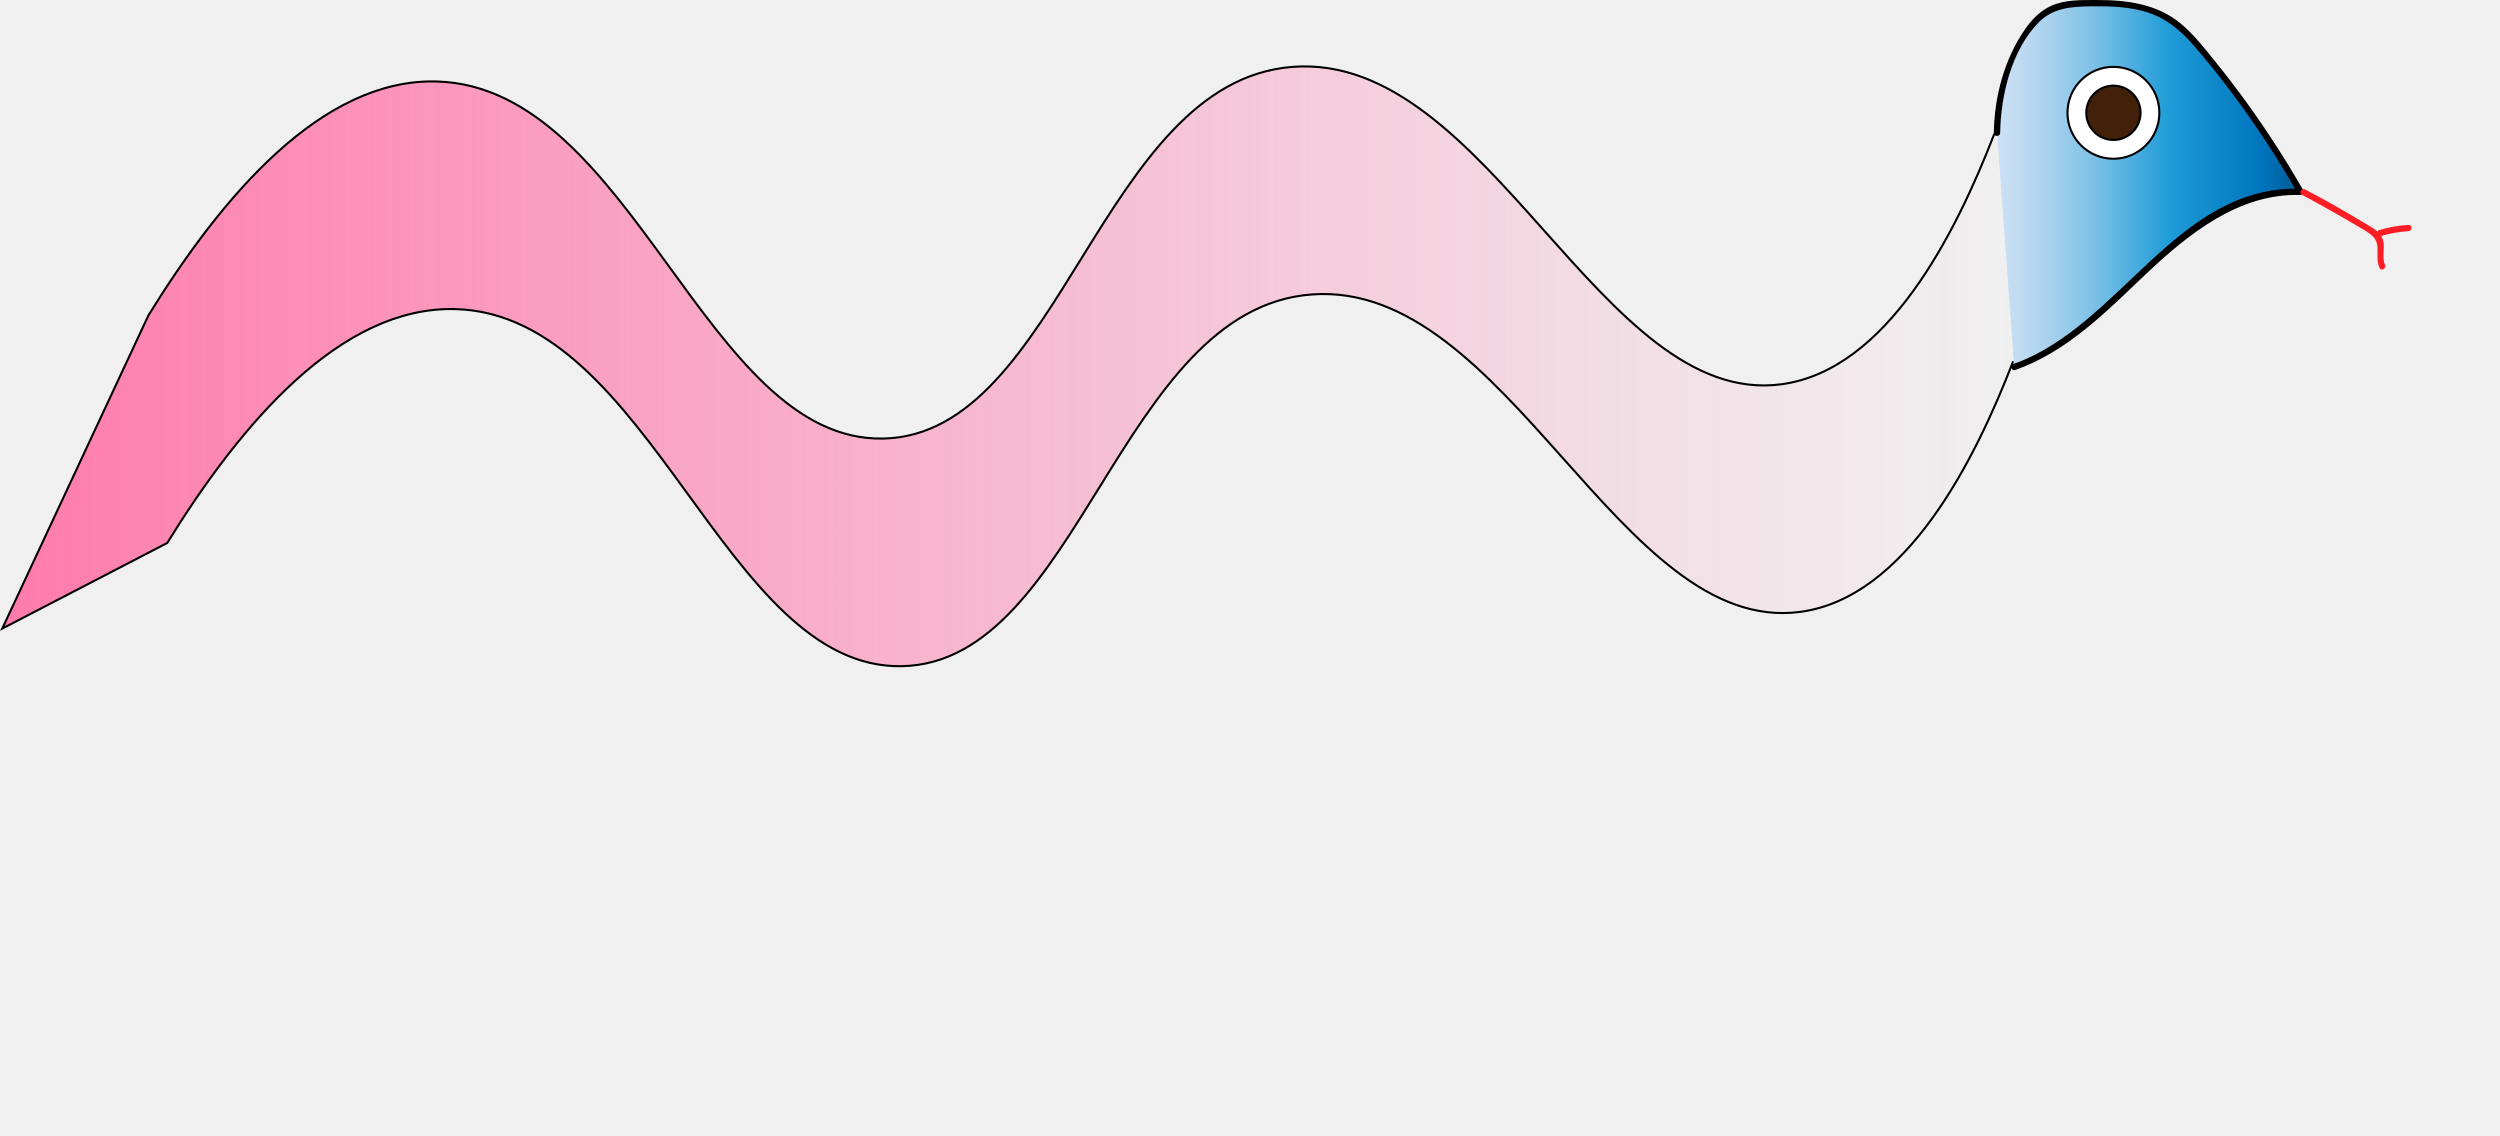
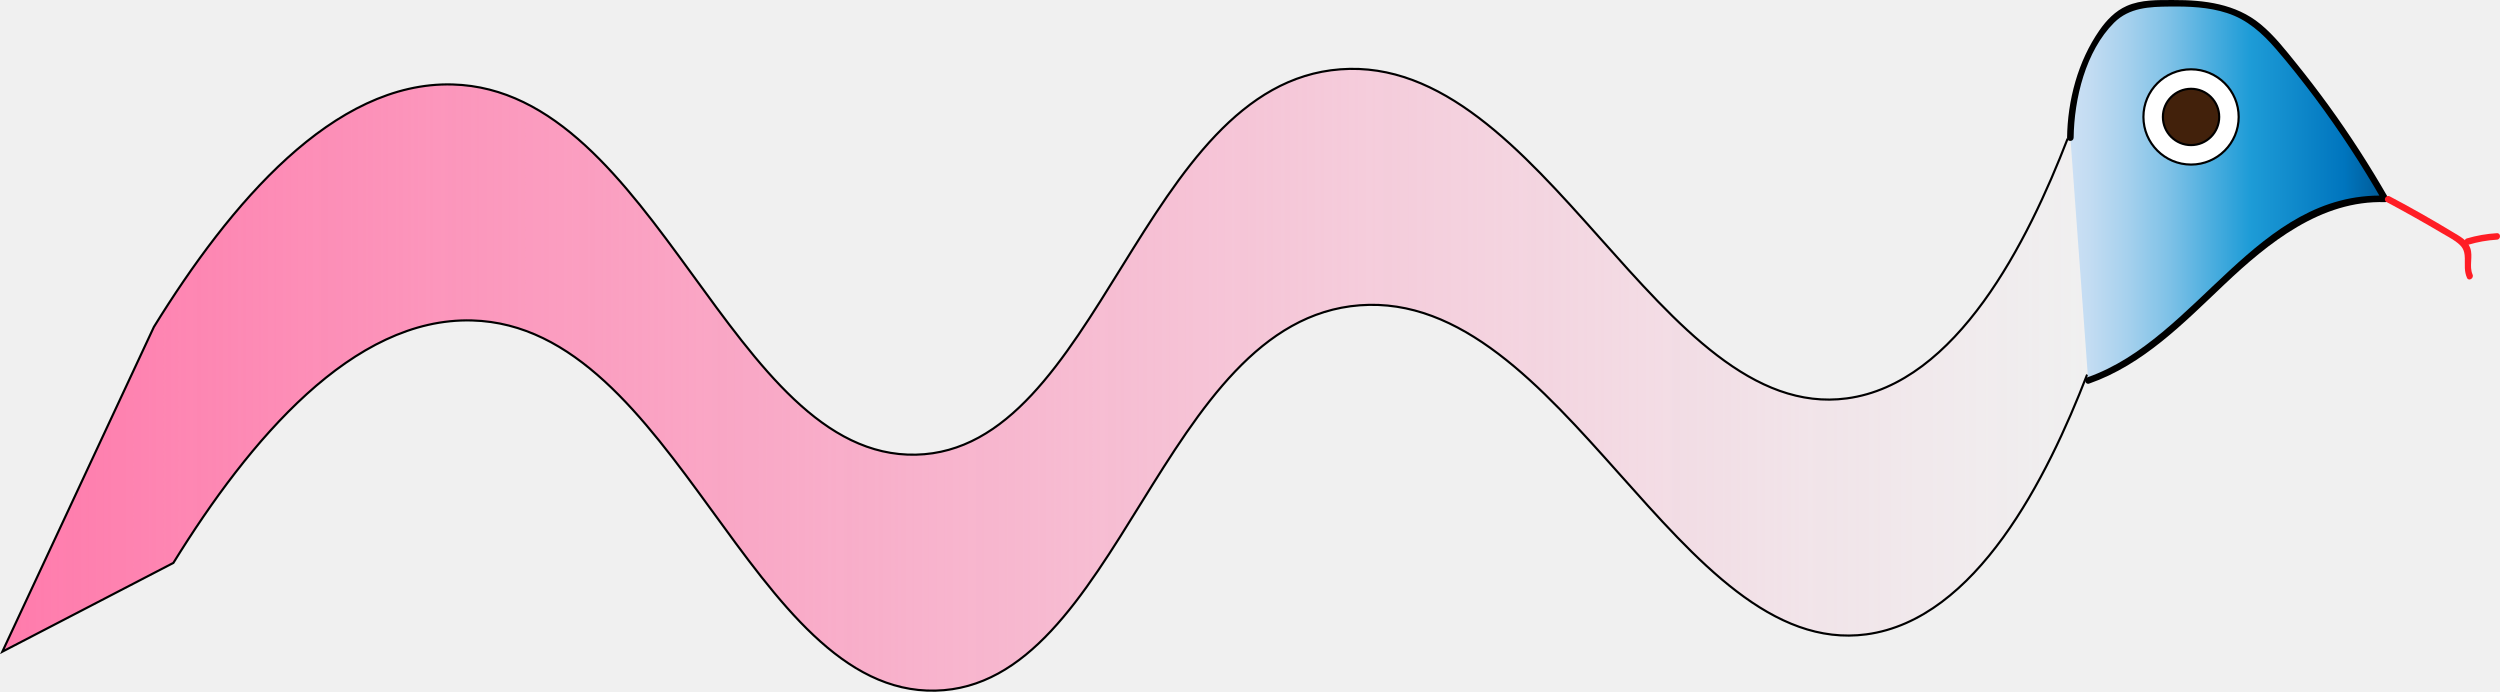
- <svg xmlns="http://www.w3.org/2000/svg" id="Layer_1" data-name="Layer 1" viewBox="0 0 2*1154.79 2*319.53">
+ <svg xmlns="http://www.w3.org/2000/svg" id="Layer_1" data-name="Layer 1" viewBox="0 0 1154.79 319.53">
  <defs>
    <linearGradient id="Orchid" x1="43.5" y1="399.9" x2="1006.5" y2="399.9" gradientUnits="userSpaceOnUse">
      <stop offset="0" stop-color="#ff7bac" />
      <stop offset="0.22" stop-color="#ff7bac" stop-opacity="0.76" />
      <stop offset="0.6" stop-color="#ff7bac" stop-opacity="0.36" />
      <stop offset="0.87" stop-color="#ff7bac" stop-opacity="0.1" />
      <stop offset="1" stop-color="#ff7bac" stop-opacity="0" />
    </linearGradient>
    <linearGradient id="Sky" x1="998.77" y1="313.09" x2="1144.08" y2="313.09" gradientUnits="userSpaceOnUse">
      <stop offset="0" stop-color="#cce0f4" />
      <stop offset="0.06" stop-color="#c3dcf2" />
      <stop offset="0.17" stop-color="#a9d2ee" />
      <stop offset="0.31" stop-color="#80c2e7" />
      <stop offset="0.46" stop-color="#47acde" />
      <stop offset="0.57" stop-color="#1e9cd7" />
      <stop offset="0.87" stop-color="#0075be" />
      <stop offset="0.99" stop-color="#005b97" />
    </linearGradient>
  </defs>
  <path d="M997.5,288.5c-18.37,47.53-51.16,113.2-102,120-86.59,11.58-140.14-159.1-234-152-92,6.95-111.17,176.09-196,178-85.44,1.92-119.82-168.42-214-171-54.95-1.51-102.71,54.85-138,112l-70,150,79-41c35.29-57.15,83.05-113.51,138-112,94.18,2.58,128.56,172.92,214,171,84.83-1.91,104-171,196-178,93.86-7.1,147.41,163.58,234,152,50.84-6.8,83.63-72.47,102-120" transform="translate(-42.42 -224.48)" style="stroke: #000;stroke-miterlimit: 10;fill: url(#Orchid)" />
  <path d="M781.5,607.5" transform="translate(-42.42 -224.48)" style="fill: #fff;stroke: #000;stroke-miterlimit: 10" />
  <g>
    <path d="M998.77,288.13a90.29,90.29,0,0,1,11.93-44.43c3.52-6.14,8.06-12.09,14.5-15,5-2.27,10.62-2.5,16.09-2.62,13.51-.31,27.8,0,39.33,7.09,6.43,3.93,11.52,9.69,16.36,15.47a461.19,461.19,0,0,1,47.1,67.71c-27.36-1.22-51.75,16.5-71.78,35.17s-39.38,39.89-65.31,48.69" transform="translate(-42.42 -224.48)" style="fill: url(#Sky)" />
    <path d="M1000.27,288.13c.24-18,5.51-40,18.69-53.18,7.06-7,16.29-7.35,25.72-7.45,8.87-.09,17.93.22,26.43,3,9.34,3,16.25,9.27,22.56,16.55s12.22,14.82,18,22.5a469.72,469.72,0,0,1,31.15,47.57l1.3-2.26c-59.32-1.83-86.41,66-137.49,83.91-1.81.64-1,3.54.8,2.9,25-8.76,43.64-27.95,62.44-45.76,20.32-19.24,44.68-39,74.25-38.05a1.51,1.51,0,0,0,1.29-2.26A469.3,469.3,0,0,0,1118,273.18q-7.12-9.81-14.74-19.25c-5.16-6.38-10.32-13.06-16.69-18.3-11.42-9.39-25.89-11.19-40.21-11.14-7.15,0-14.92-.21-21.59,2.74-5.26,2.33-9.3,6.54-12.54,11.19-10,14.35-14.75,32.36-15,49.71,0,1.93,3,1.93,3,0Z" transform="translate(-42.42 -224.48)" />
  </g>
  <circle cx="1012.08" cy="54.02" r="22" style="fill: #fff;stroke: #000;stroke-miterlimit: 10" />
  <circle cx="1012.08" cy="54.02" r="13" style="fill: #42210b;stroke: #000;stroke-miterlimit: 10" />
  <path d="M1144.77,317.78q13.11,7,25.88,14.55c1.9,1.13,3.92,2.19,5.73,3.46,3.28,2.31,4.49,3.86,4.58,7.94.08,3.32-.36,6,1,9.08.77,1.77,3.35.24,2.59-1.51-1.71-3.95.32-8.32-1.1-12.3-1.31-3.65-4.88-5.4-8-7.29q-14.32-8.68-29.16-16.52c-1.71-.9-3.22,1.69-1.51,2.59Z" transform="translate(-42.42 -224.48)" style="fill: #ff1d25" />
  <path d="M1182.69,337.5a58.63,58.63,0,0,1,13.08-2.31c1.92-.11,1.93-3.11,0-3a61.75,61.75,0,0,0-13.88,2.42c-1.84.55-1.06,3.44.8,2.89Z" transform="translate(-42.42 -224.48)" style="fill: #ff1d25" />
</svg>
